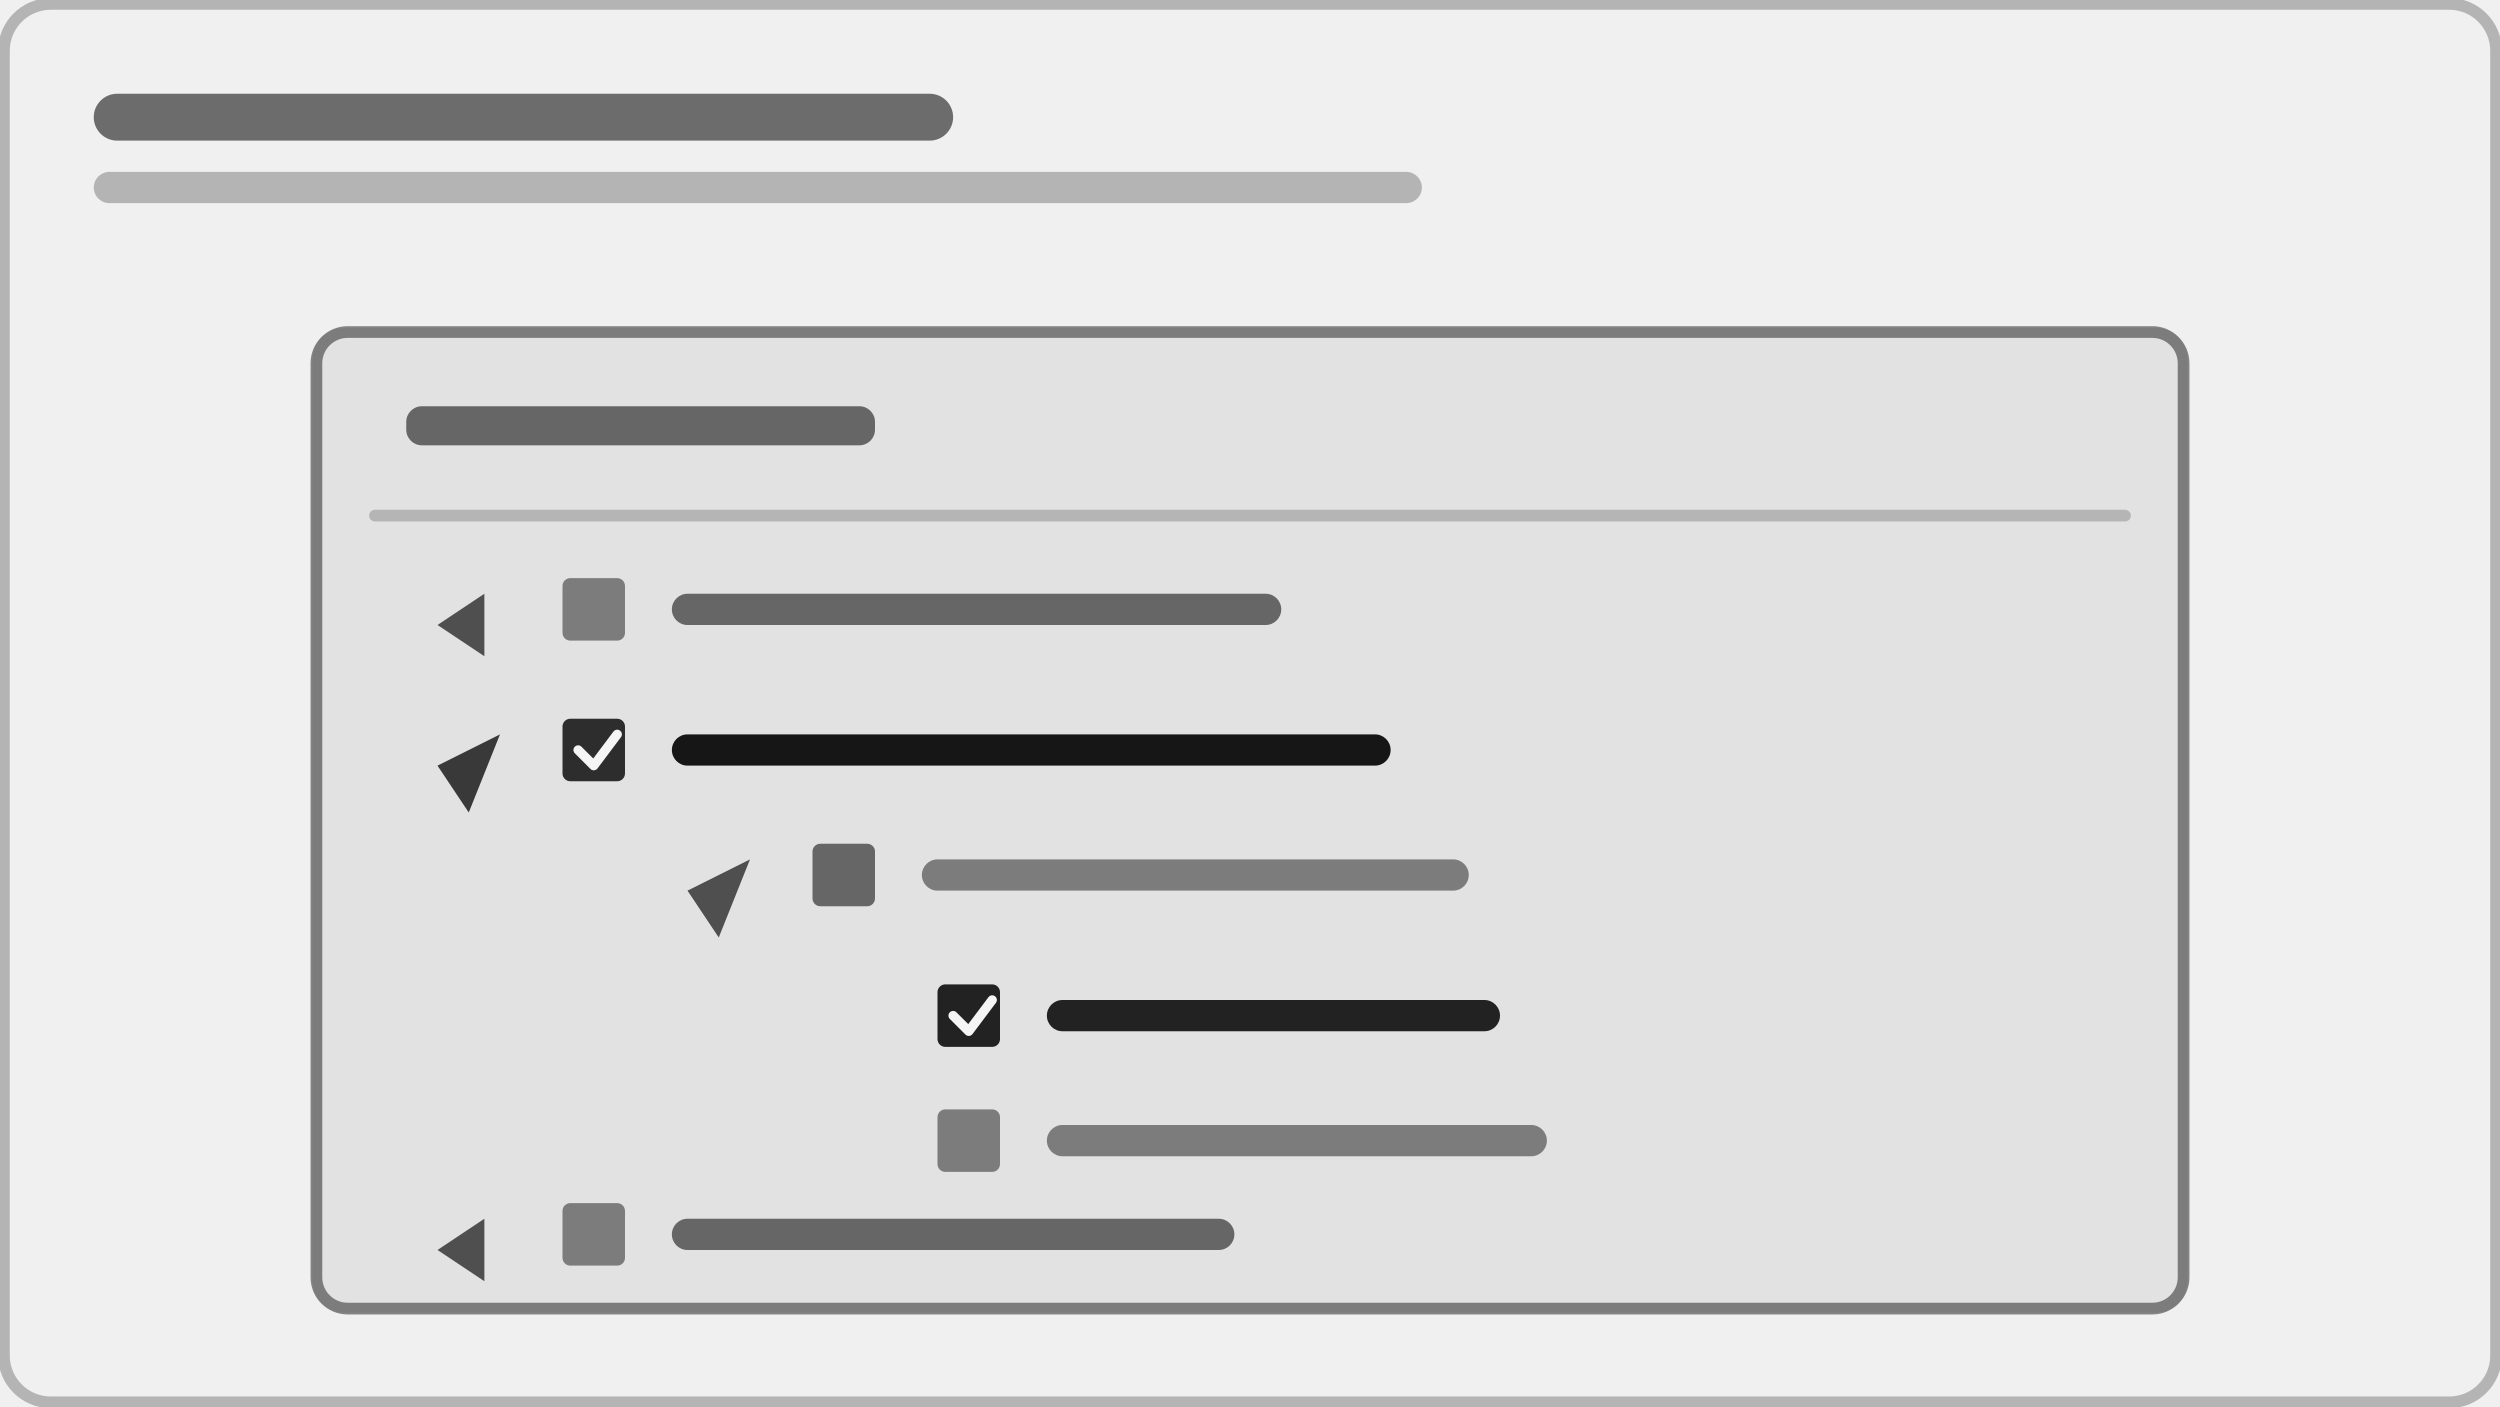
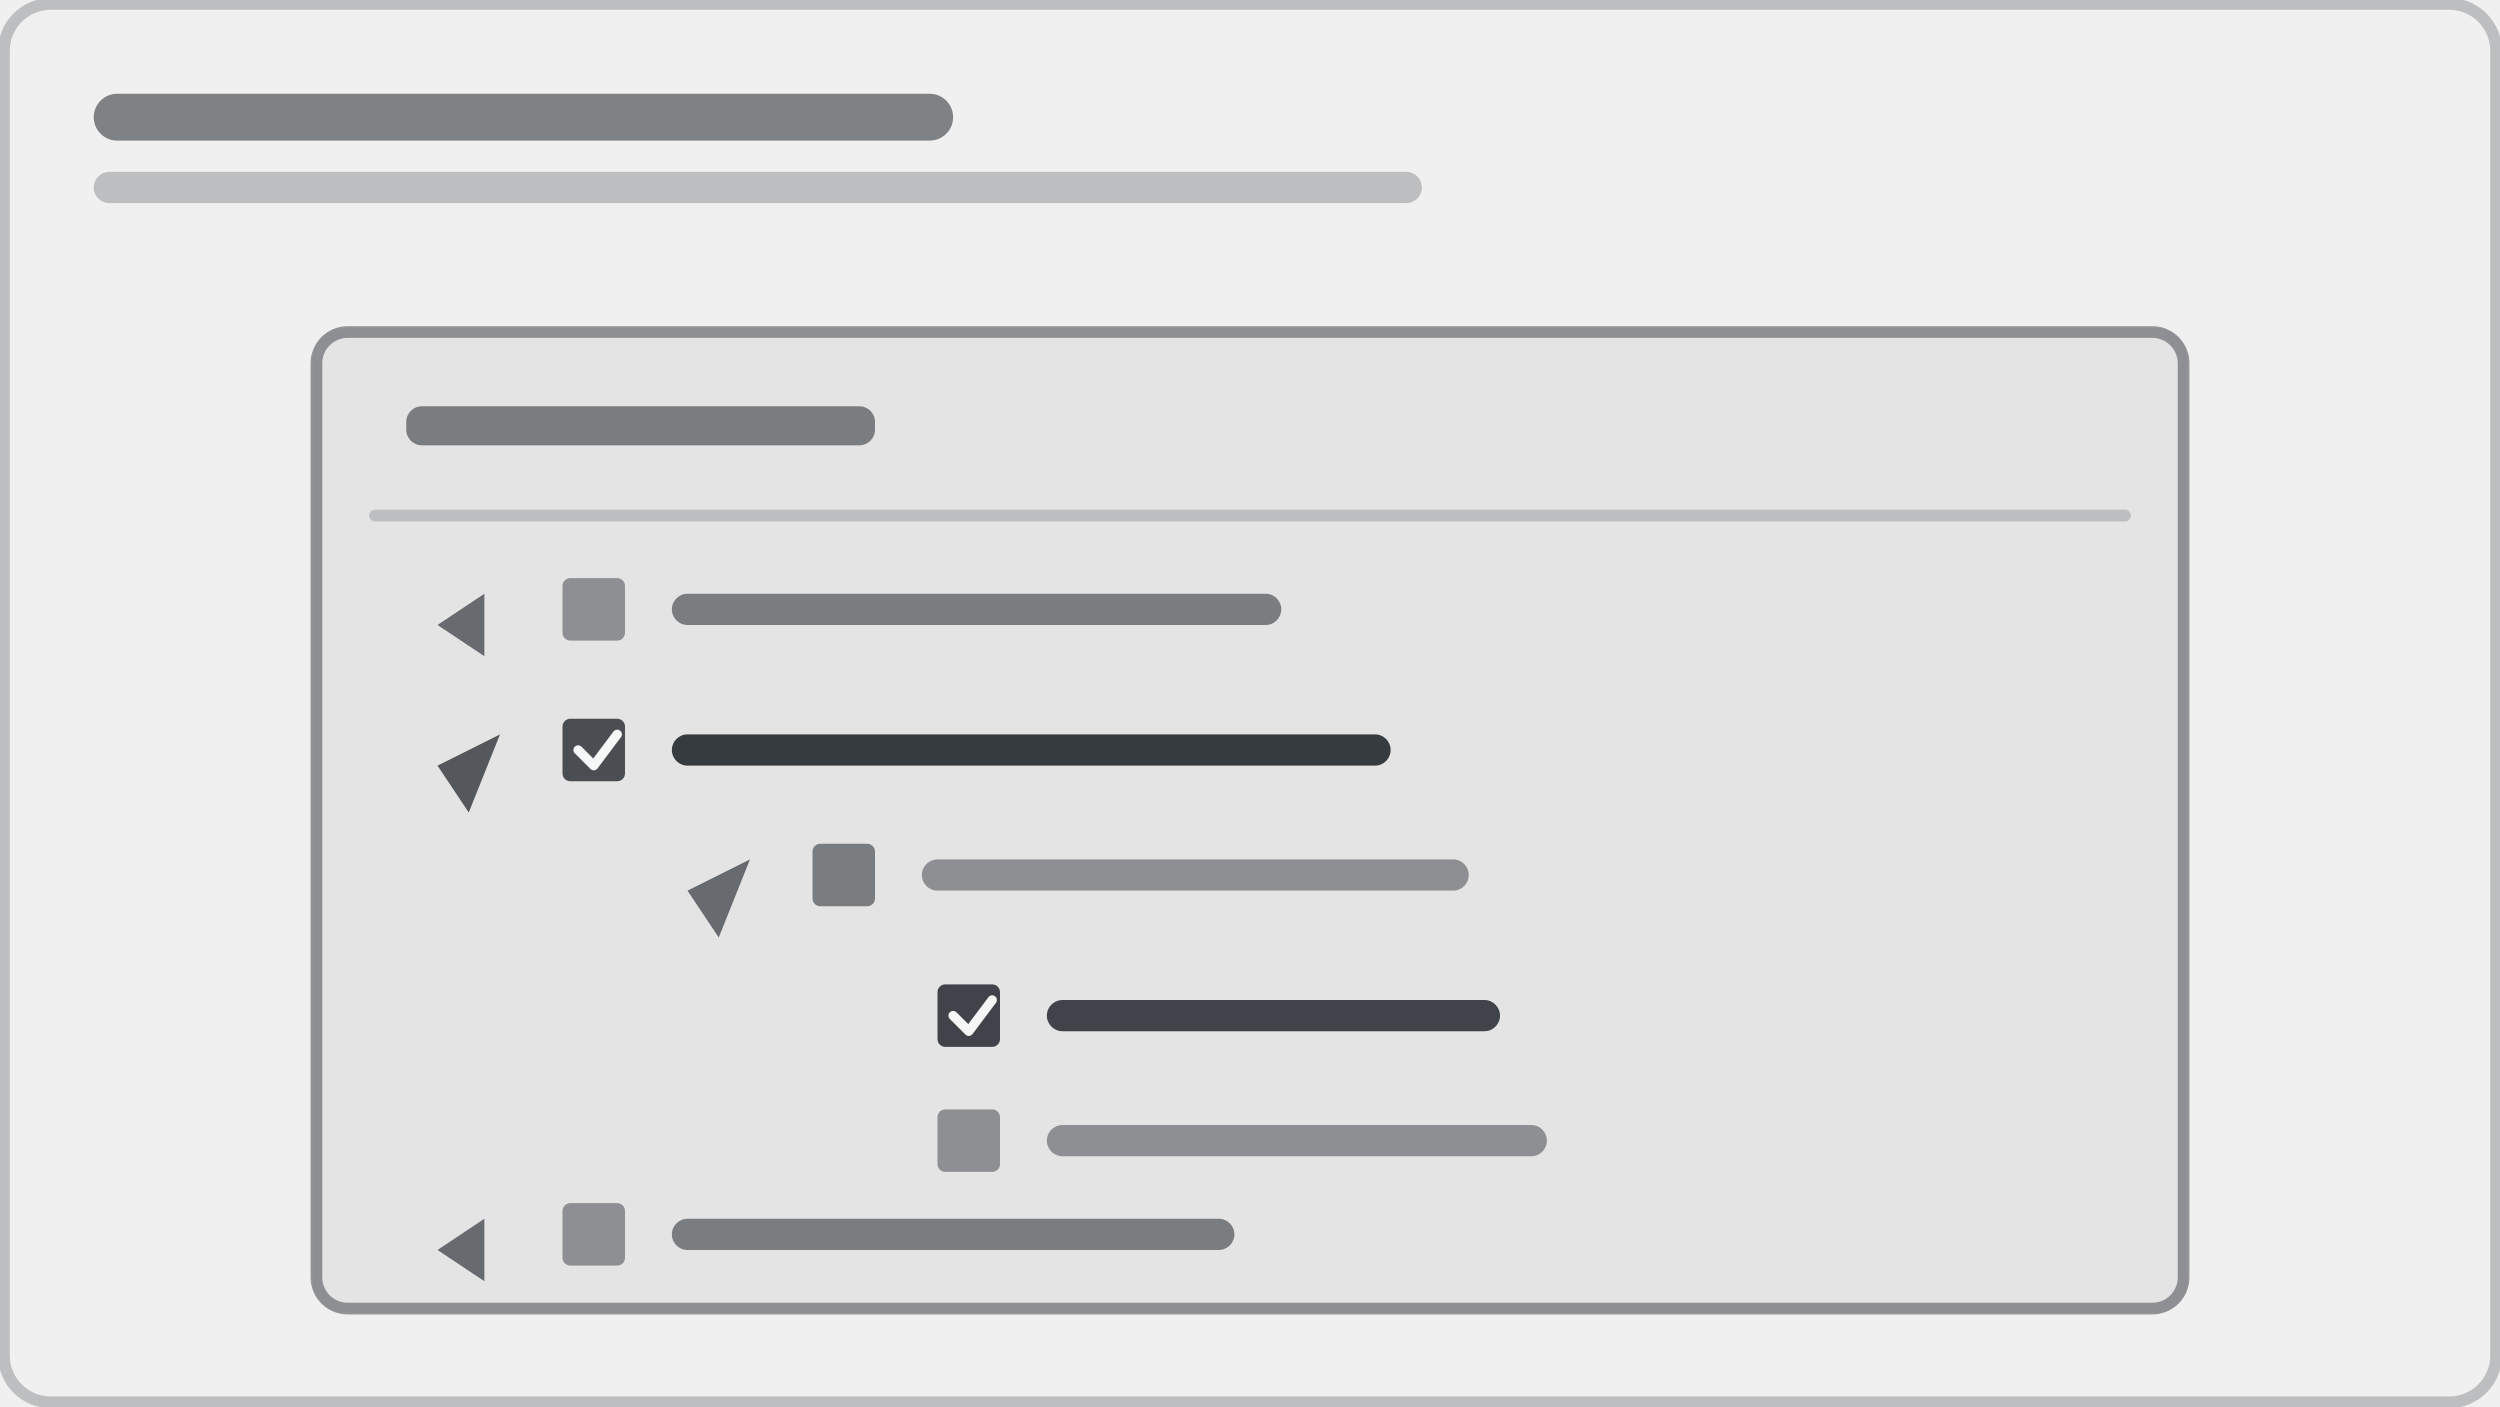
<svg xmlns="http://www.w3.org/2000/svg" viewBox="0 0 320 180" width="320" height="180" fill="none" stroke="currentColor" stroke-width="1.5" stroke-linecap="round" stroke-linejoin="round">
+   <style id="preview-theme">
+   svg { color: #24292f; background: #ffffff; }
+   @media (prefers-color-scheme: dark) {
+     svg { color: #e6edf3; background: #0d1117; }
+   }
+ </style>
  <rect x="0.5" y="0.5" width="319" height="179" rx="6" stroke-opacity="0.25" />
  <g fill="currentColor" stroke="none" fill-opacity="0.55">
    <rect x="12" y="12" width="110" height="6" rx="3" />
    <rect x="12" y="22" width="170" height="4" rx="2" fill-opacity="0.25" />
  </g>
  <g font-family="system-ui,Segoe UI,Arial" fill="currentColor" stroke="none">
    <rect x="40" y="42" width="240" height="126" rx="4" fill-opacity="0.06" />
    <rect x="40.5" y="42.5" width="239" height="125" rx="4" fill="none" stroke="currentColor" stroke-opacity="0.45" />
    <rect x="52" y="52" width="60" height="5" rx="2" fill-opacity="0.55" />
    <line x1="48" y1="66" x2="272" y2="66" stroke="currentColor" stroke-opacity="0.2" />
    <polyline points="56,80 62,76 62,84 56,80" fill="currentColor" fill-opacity="0.65" stroke="none" />
    <rect x="72" y="74" width="8" height="8" rx="1" fill-opacity="0.45" />
    <rect x="86" y="76" width="78" height="4" rx="2" fill-opacity="0.55" />
    <polygon points="56,98 64,94 60,104" fill="currentColor" fill-opacity="0.75" stroke="none" />
    <rect x="72" y="92" width="8" height="8" rx="1" fill-opacity="0.8" />
    <path d="M74 96 L76 98 L79 94" stroke="#fff" stroke-width="1.2" stroke-opacity="0.95" fill="none" />
    <rect x="86" y="94" width="92" height="4" rx="2" fill-opacity="0.9" />
    <g fill-opacity="0.45">
      <polygon points="88,114 96,110 92,120" fill-opacity="0.65" />
      <rect x="104" y="108" width="8" height="8" rx="1" fill-opacity="0.55" />
      <rect x="118" y="110" width="70" height="4" rx="2" />
    </g>
    <g fill-opacity="0.55">
      <rect x="120" y="126" width="8" height="8" rx="1" fill-opacity="0.85" />
      <path d="M122 130 L124 132 L127 128" stroke="#fff" stroke-width="1.2" stroke-opacity="0.95" fill="none" />
      <rect x="134" y="128" width="58" height="4" rx="2" fill-opacity="0.85" />
    </g>
    <g fill-opacity="0.45">
      <rect x="120" y="142" width="8" height="8" rx="1" />
      <rect x="134" y="144" width="64" height="4" rx="2" />
    </g>
    <polyline points="56,160 62,156 62,164 56,160" fill="currentColor" fill-opacity="0.65" stroke="none" />
    <rect x="72" y="154" width="8" height="8" rx="1" fill-opacity="0.45" />
    <rect x="86" y="156" width="72" height="4" rx="2" fill-opacity="0.55" />
  </g>
</svg>
